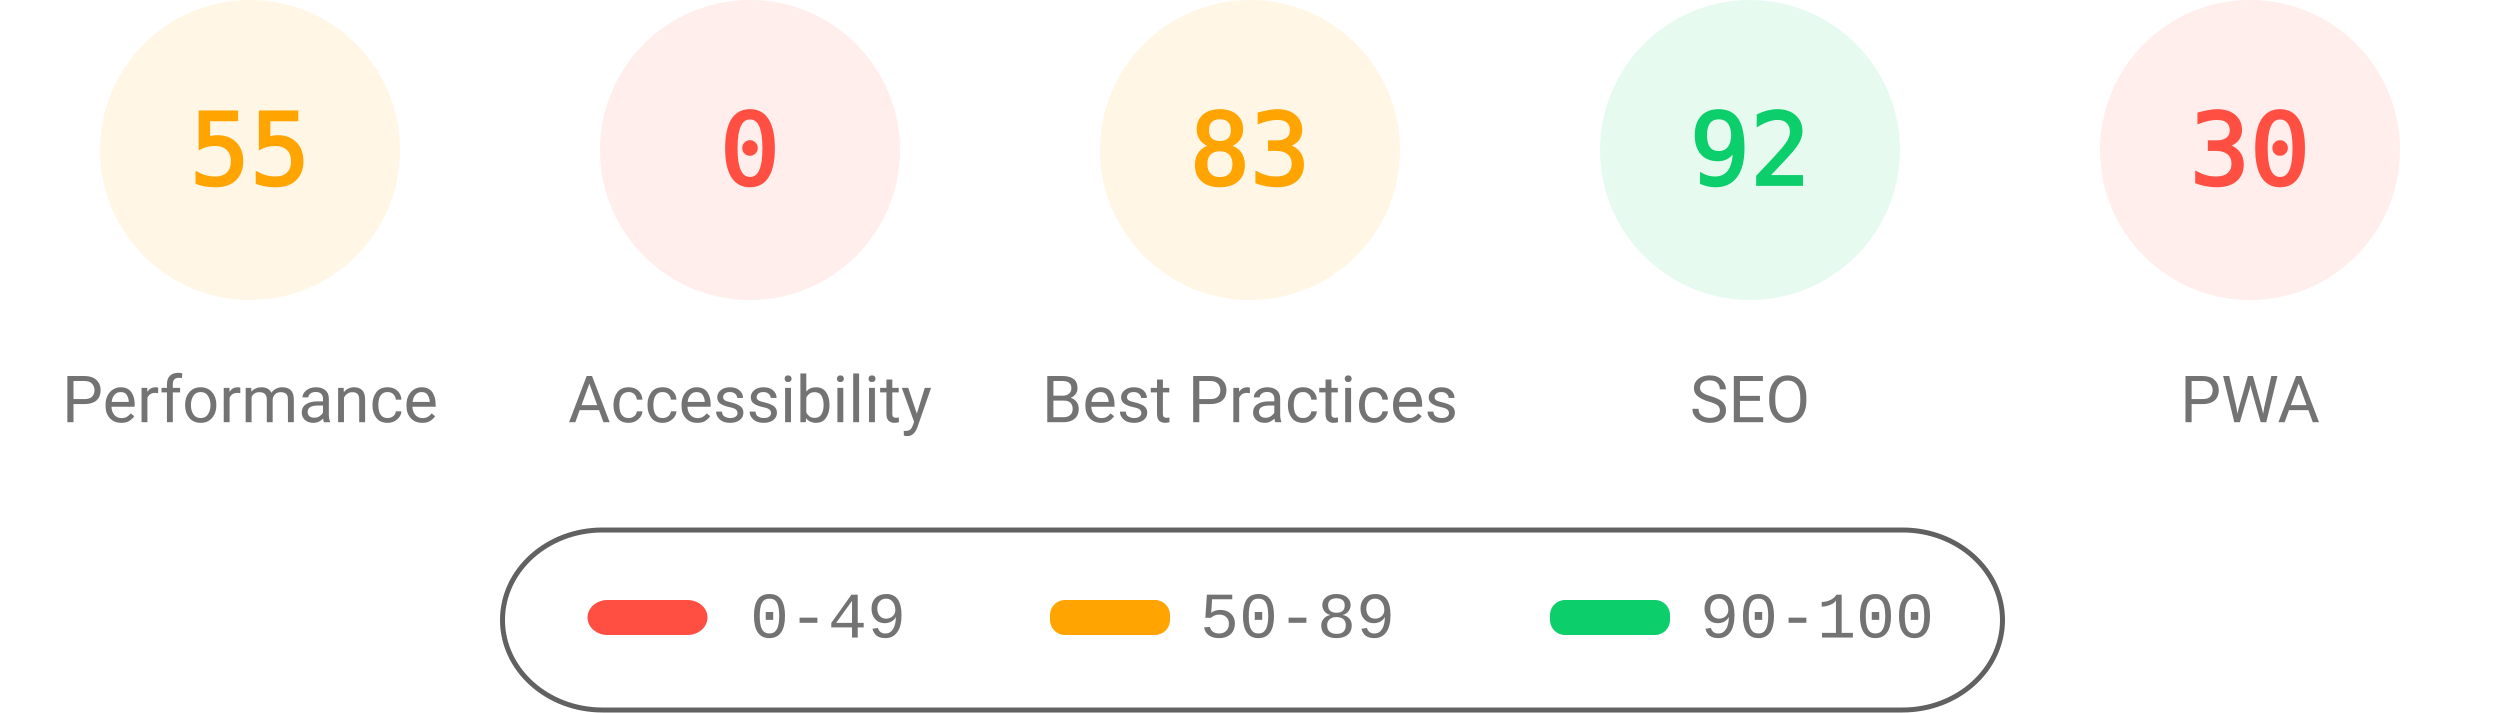
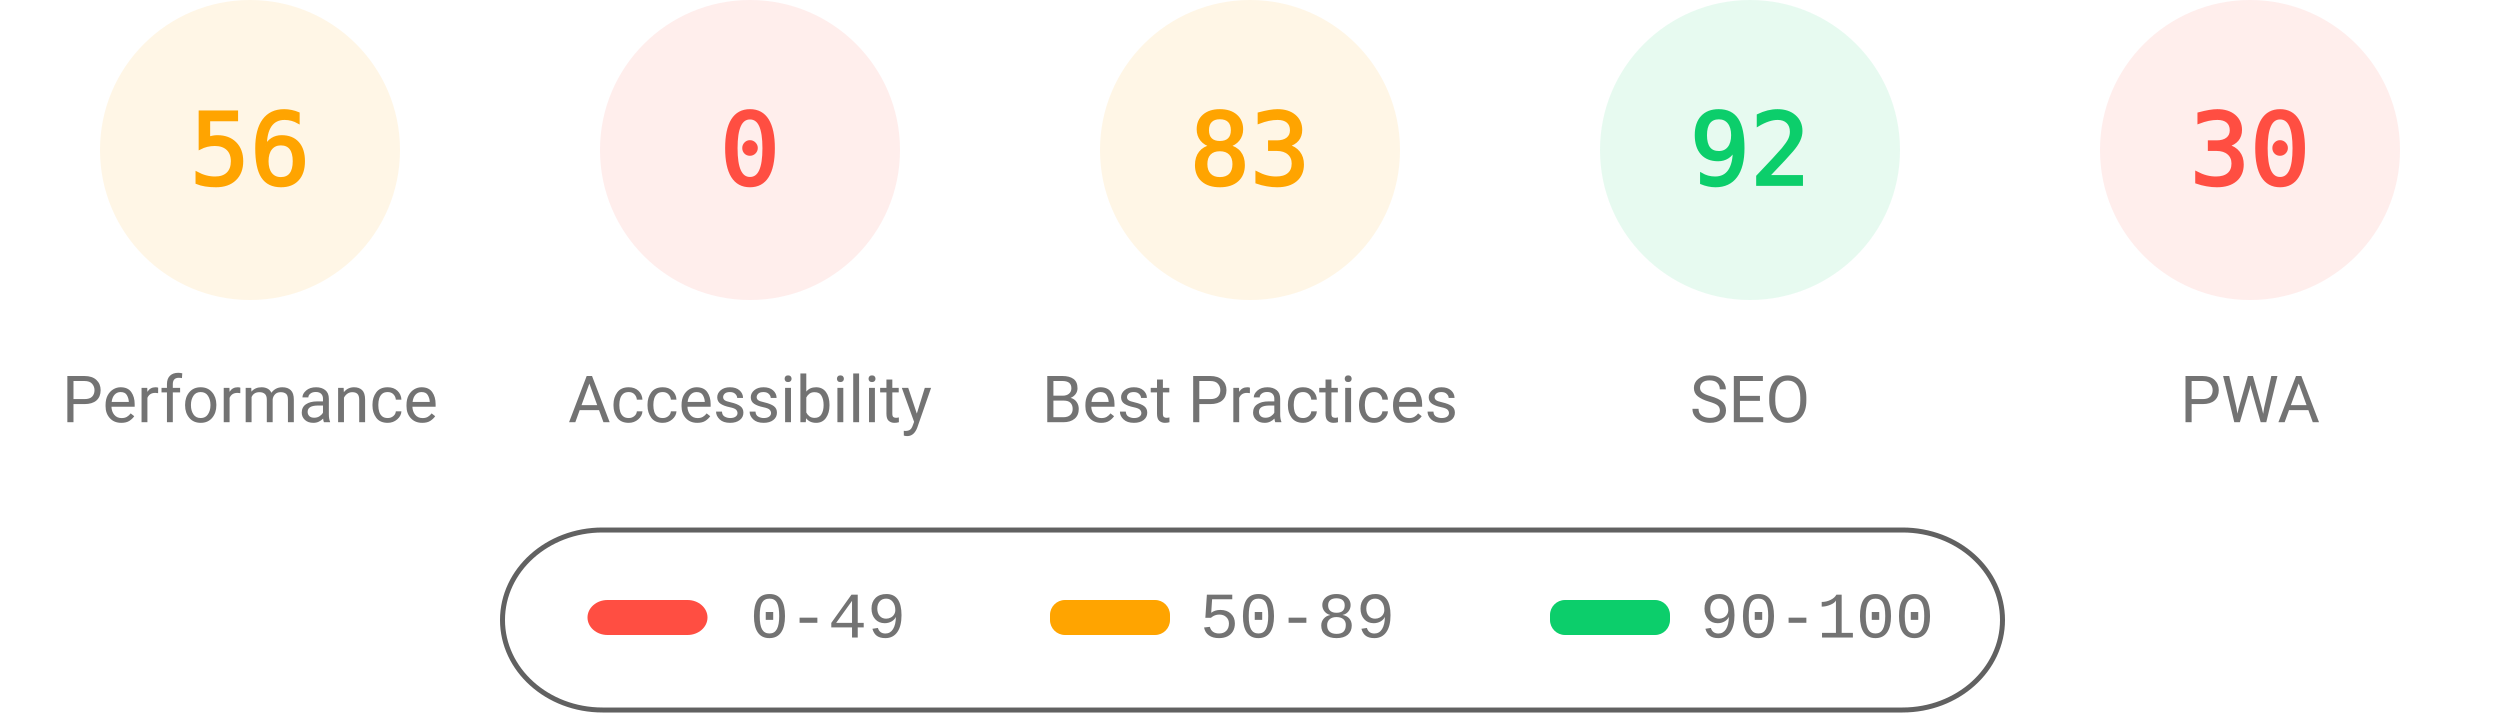
<svg xmlns="http://www.w3.org/2000/svg" fill="none" width="1000" height="285">
  <style>.gauge-base{opacity:.1}.gauge-arc{fill:none;animation-delay:250ms;stroke-linecap:round;transform:rotate(-90deg);transform-origin:100px 60px;animation:load-gauge 1s ease forwards}.guage-text{font-size:40px;font-family:monospace;text-align:center}.guage-red{color:#ff4e42;fill:#ff4e42;stroke:#ff4e42}.guage-orange{color:#ffa400;fill:#ffa400;stroke:#ffa400}.guage-green{color:#0cce6b;fill:#0cce6b;stroke:#0cce6b}.guage-undefined{color:#5c5c5c;fill:#5c5c5c;stroke:#5c5c5c}.guage-title{color:#737373;fill:#737373;stroke:none;font-size:26px;line-height:26px;font-family:Roboto,Halvetica,Arial,sans-serif}@keyframes load-gauge{from{stroke-dasharray:0 352.858}}</style>
  <svg class="guage-div guage-perf guage-orange" viewBox="0 0 200 200" width="200" height="200">
    <circle class="gauge-base" r="56" cx="100" cy="60" stroke-width="8" />
-     <circle class="gauge-arc guage-arc-1" r="56" cx="100" cy="60" stroke-width="8" style="stroke-dasharray:193.522,351.858" />
-     <text class="guage-text" x="100" y="60" alignment-baseline="central" dominant-baseline="central" text-anchor="middle">55</text>
+     <circle class="gauge-arc guage-arc-1" r="56" cx="100" cy="60" stroke-width="8" style="stroke-dasharray:197.04,351.858" />
+     <text class="guage-text" x="100" y="60" alignment-baseline="central" dominant-baseline="central" text-anchor="middle">56</text>
    <text class="guage-title" x="100" y="160" alignment-baseline="central" dominant-baseline="central" text-anchor="middle">Performance</text>
  </svg>
  <svg class="guage-div guage-acc guage-red" viewBox="0 0 200 200" width="200" height="200" x="200">
    <circle class="gauge-base" r="56" cx="100" cy="60" stroke-width="8" />
    <circle class="gauge-arc guage-arc-2" r="56" cx="100" cy="60" stroke-width="8" style="stroke-dasharray:0,351.858" />
    <text class="guage-text" x="100" y="60" alignment-baseline="central" dominant-baseline="central" text-anchor="middle">0</text>
    <text class="guage-title" x="100" y="160" alignment-baseline="central" dominant-baseline="central" text-anchor="middle">Accessibility</text>
  </svg>
  <svg class="guage-div guage-best guage-orange" viewBox="0 0 200 200" width="200" height="200" x="400">
    <circle class="gauge-base" r="56" cx="100" cy="60" stroke-width="8" />
    <circle class="gauge-arc guage-arc-3" r="56" cx="100" cy="60" stroke-width="8" style="stroke-dasharray:292.042,351.858" />
    <text class="guage-text" x="100" y="60" alignment-baseline="central" dominant-baseline="central" text-anchor="middle">83</text>
    <text class="guage-title" x="100" y="160" alignment-baseline="central" dominant-baseline="central" text-anchor="middle">Best Practices</text>
  </svg>
  <svg class="guage-div guage-seo guage-green" viewBox="0 0 200 200" width="200" height="200" x="600">
    <circle class="gauge-base" r="56" cx="100" cy="60" stroke-width="8" />
    <circle class="gauge-arc guage-arc-4" r="56" cx="100" cy="60" stroke-width="8" style="stroke-dasharray:323.709,351.858" />
    <text class="guage-text" x="100" y="60" alignment-baseline="central" dominant-baseline="central" text-anchor="middle">92</text>
    <text class="guage-title" x="100" y="160" alignment-baseline="central" dominant-baseline="central" text-anchor="middle">SEO</text>
  </svg>
  <svg class="guage-div guage-pwa guage-red" viewBox="0 0 200 200" width="200" height="200" x="800">
    <circle class="gauge-base" r="56" cx="100" cy="60" stroke-width="8" />
    <circle class="gauge-arc guage-arc-4" r="56" cx="100" cy="60" stroke-width="8" style="stroke-dasharray:105.557,351.858" />
    <text class="guage-text" x="100" y="60" alignment-baseline="central" dominant-baseline="central" text-anchor="middle">30</text>
    <text class="guage-title" x="100" y="160" alignment-baseline="central" dominant-baseline="central" text-anchor="middle">PWA</text>
  </svg>
  <svg width="604" height="76" x="200" y="210">
    <path fill="none" id="canvas_background" d="M-1-1h604v80H-1z" />
    <rect fill-opacity="0" stroke="#616161" stroke-width="2" rx="40" id="svg_2" height="72" width="600" y="2" x="1" fill="#000" />
    <rect stroke="#000" rx="8" id="svg_3" height="14" width="48" y="30" x="35" stroke-opacity="null" stroke-width="0" fill="#ff4e42" />
    <rect stroke="#000" rx="6" id="svg_4" height="14" width="48" y="30" x="220" stroke-opacity="null" stroke-width="0" fill="#ffa400" />
    <rect stroke="#000" rx="6" id="svg_5" height="14" width="48" y="30" x="420" stroke-opacity="null" stroke-width="0" fill="#0cce6b" />
    <text xml:space="preserve" text-anchor="start" font-family="'Courier New', Courier, monospace" font-size="26" id="svg_6" y="45" x="100" stroke-opacity="null" stroke-width="0" stroke="#000" fill="#737373">0-49</text>
    <text xml:space="preserve" text-anchor="start" font-family="'Courier New', Courier, monospace" font-size="26" id="svg_7" y="45" x="280" stroke-opacity="null" stroke-width="0" stroke="#000" fill="#737373">50-89</text>
    <text xml:space="preserve" text-anchor="start" font-family="'Courier New', Courier, monospace" font-size="26" id="svg_8" y="45" x="480" stroke-opacity="null" stroke-width="0" stroke="#000" fill="#737373">90-100</text>
  </svg>
</svg>
